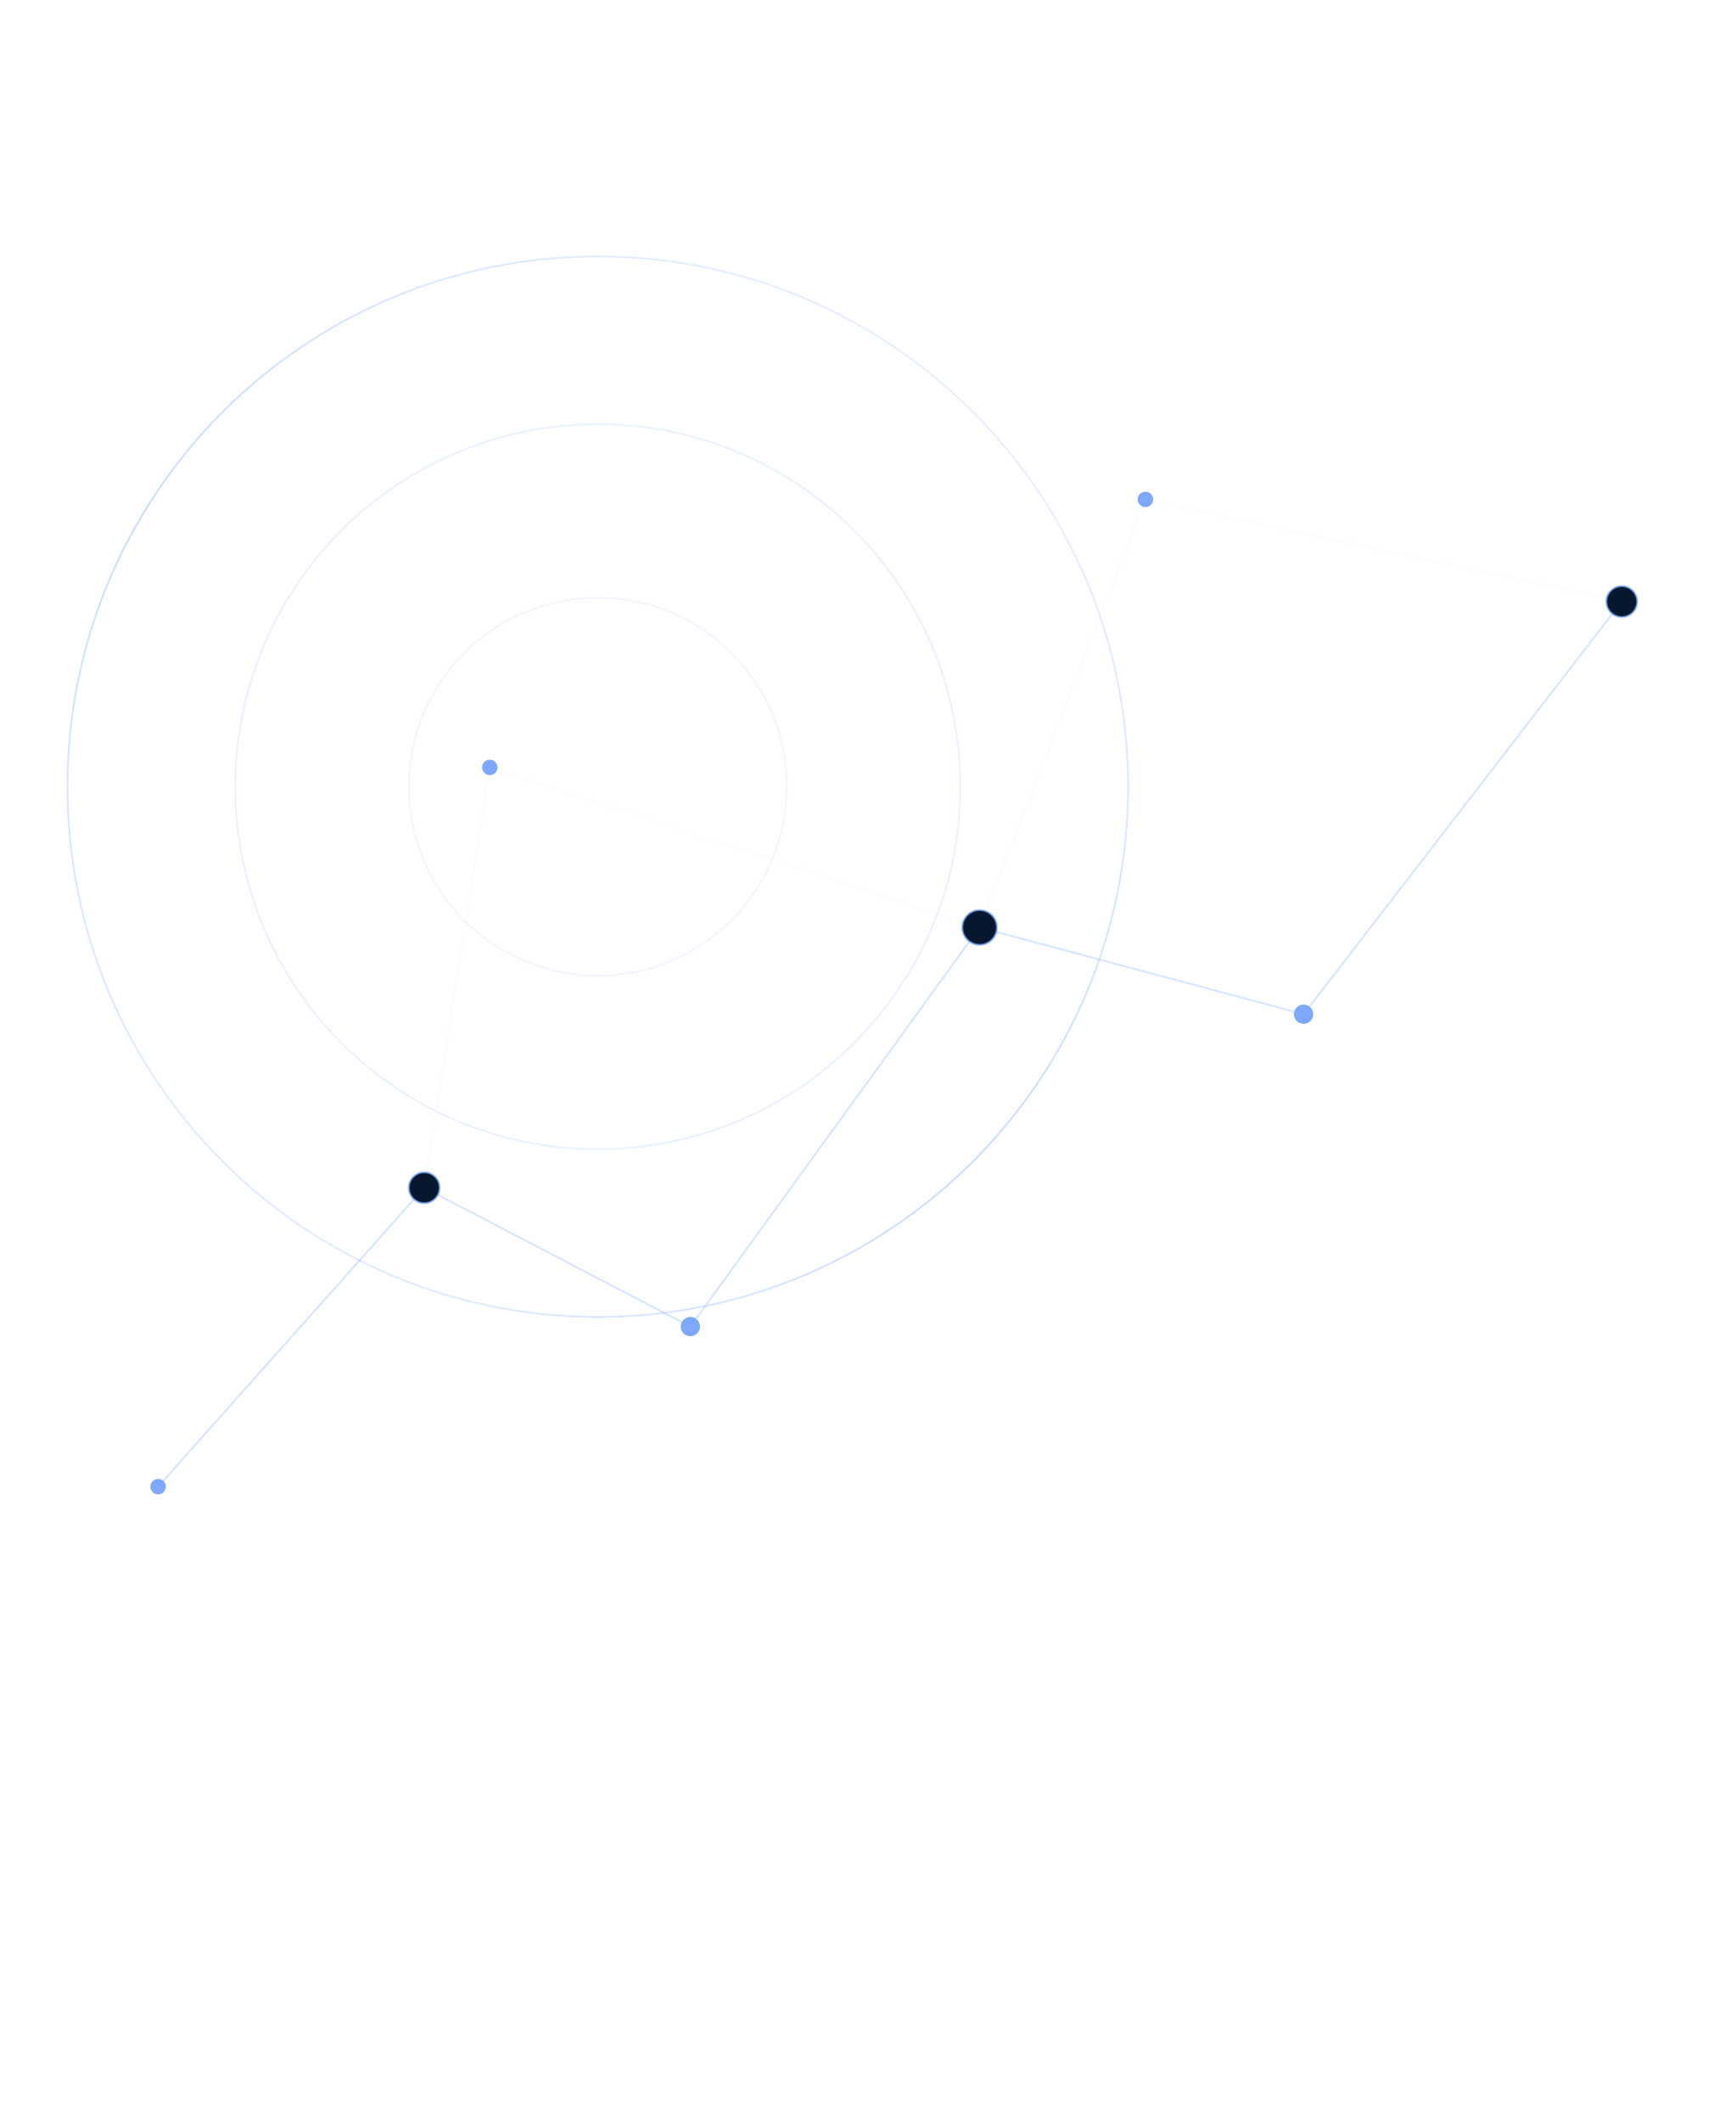
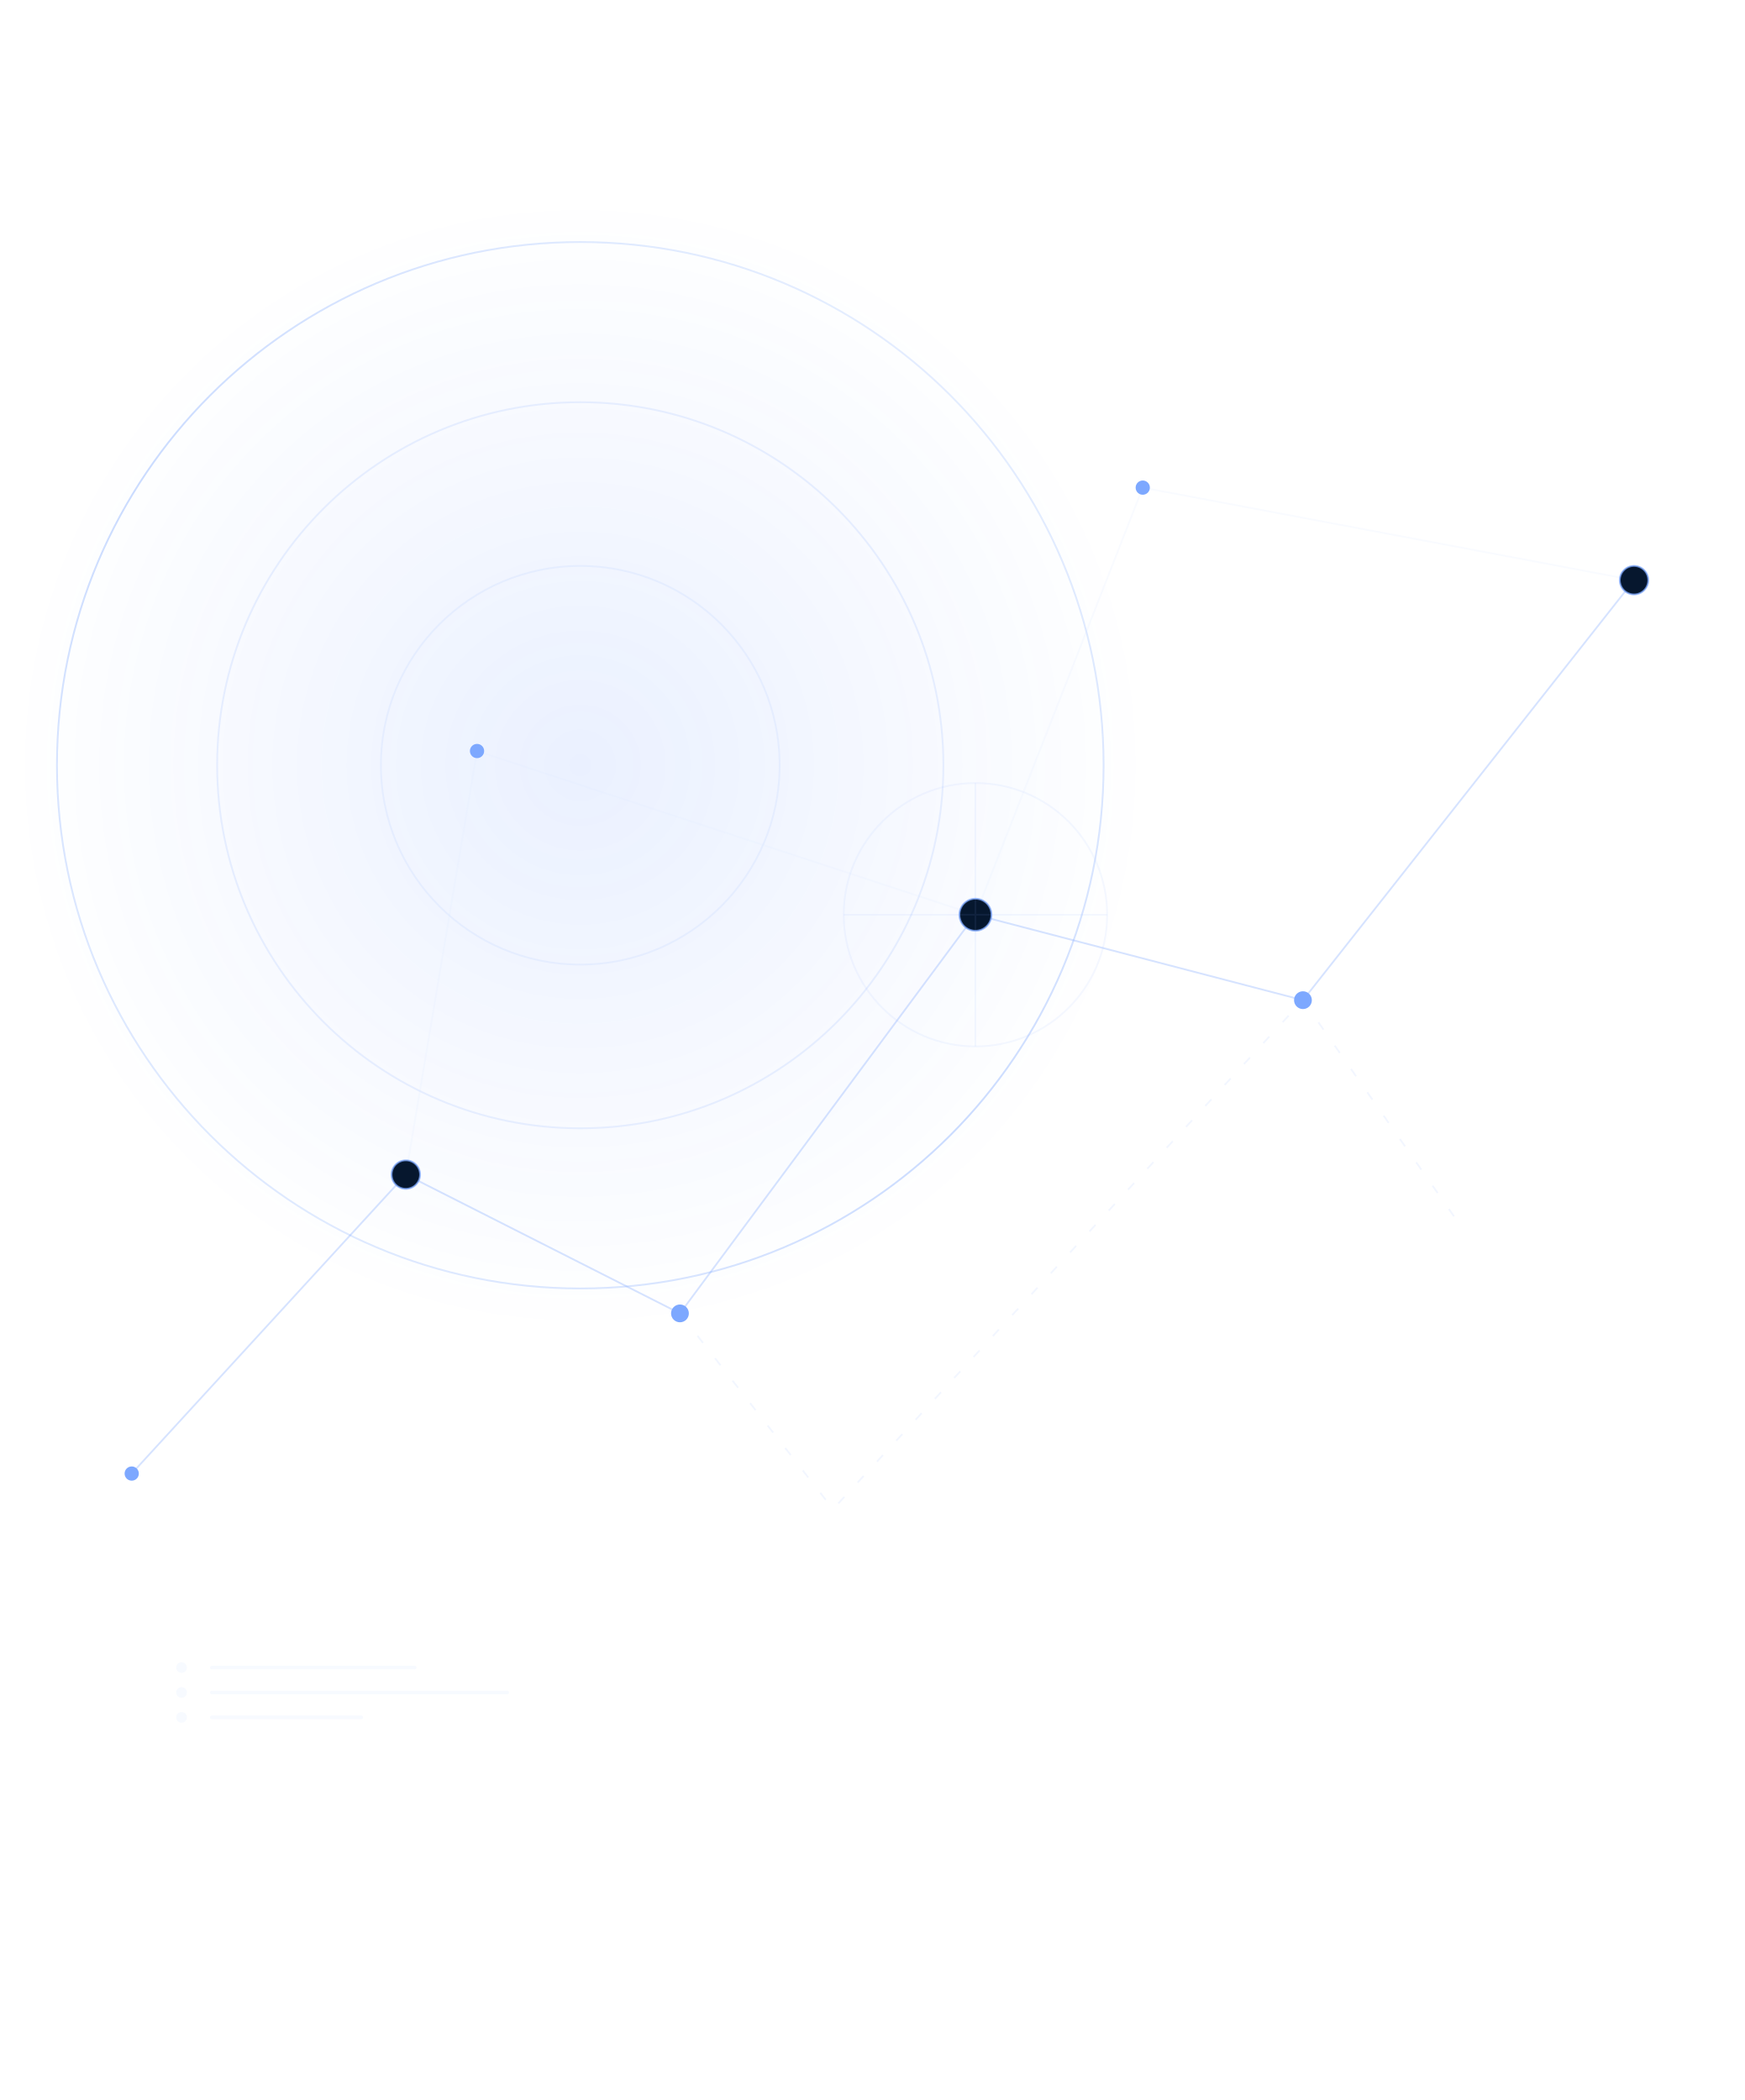
- <svg xmlns="http://www.w3.org/2000/svg" width="900" height="1100" viewBox="0 0 900 1100" fill="none">
+ <svg xmlns="http://www.w3.org/2000/svg" width="980" height="1180" viewBox="0 0 980 1180" fill="none">
  <defs>
-     <linearGradient id="orbit" x1="76" y1="1000" x2="795" y2="90" gradientUnits="userSpaceOnUse">
+     <linearGradient id="orbit" x1="80" y1="1090" x2="880" y2="90" gradientUnits="userSpaceOnUse">
      <stop stop-color="#7DA8FF" stop-opacity="0" />
-       <stop offset=".5" stop-color="#7DA8FF" stop-opacity=".38" />
+       <stop offset=".5" stop-color="#7DA8FF" stop-opacity=".4" />
      <stop offset="1" stop-color="#7DA8FF" stop-opacity="0" />
    </linearGradient>
+     <radialGradient id="halo" cx="0" cy="0" r="1" gradientTransform="translate(326 430) rotate(90) scale(320)" gradientUnits="userSpaceOnUse">
+       <stop stop-color="#145CFF" stop-opacity=".09" />
+       <stop offset="1" stop-color="#145CFF" stop-opacity="0" />
+     </radialGradient>
  </defs>
-   <circle cx="310" cy="408" r="275" stroke="url(#orbit)" />
-   <circle cx="310" cy="408" r="188" stroke="#7DA8FF" stroke-opacity=".15" />
-   <circle cx="310" cy="408" r="98" stroke="#7DA8FF" stroke-opacity=".1" />
-   <path d="M82 771L220 616L358 688L508 481L676 526L841 312" stroke="#7DA8FF" stroke-opacity=".3" />
-   <path d="M220 616L254 398L508 481L594 259L841 312" stroke="#DCE9FF" stroke-opacity=".16" />
-   <circle cx="82" cy="771" r="4" fill="#7DA8FF" />
-   <circle cx="220" cy="616" r="8" fill="#06172E" stroke="#7DA8FF" stroke-opacity=".7" />
-   <circle cx="254" cy="398" r="4" fill="#7DA8FF" />
-   <circle cx="358" cy="688" r="5" fill="#7DA8FF" />
-   <circle cx="508" cy="481" r="9" fill="#06172E" stroke="#7DA8FF" stroke-opacity=".7" />
-   <circle cx="594" cy="259" r="4" fill="#7DA8FF" />
-   <circle cx="676" cy="526" r="5" fill="#7DA8FF" />
-   <circle cx="841" cy="312" r="8" fill="#06172E" stroke="#7DA8FF" stroke-opacity=".7" />
+   <circle cx="326" cy="430" r="320" fill="url(#halo)" />
+   <circle cx="326" cy="430" r="294" stroke="url(#orbit)" />
+   <circle cx="326" cy="430" r="204" stroke="#7DA8FF" stroke-opacity=".16" />
+   <circle cx="326" cy="430" r="112" stroke="#7DA8FF" stroke-opacity=".1" />
+   <path d="M74 828L228 660L382 738L548 514L732 562L918 326" stroke="#7DA8FF" stroke-opacity=".32" />
+   <path d="M228 660L268 422L548 514L642 274L918 326" stroke="#DCE9FF" stroke-opacity=".17" />
+   <path d="M382 738L468 848L732 562L820 688" stroke="#7DA8FF" stroke-opacity=".105" stroke-dasharray="5 11" />
+   <circle cx="74" cy="828" r="4" fill="#7DA8FF" />
+   <circle cx="228" cy="660" r="8" fill="#06172E" stroke="#7DA8FF" stroke-opacity=".72" />
+   <circle cx="268" cy="422" r="4" fill="#7DA8FF" />
+   <circle cx="382" cy="738" r="5" fill="#7DA8FF" />
+   <circle cx="548" cy="514" r="9" fill="#06172E" stroke="#7DA8FF" stroke-opacity=".72" />
+   <circle cx="642" cy="274" r="4" fill="#7DA8FF" />
+   <circle cx="732" cy="562" r="5" fill="#7DA8FF" />
+   <circle cx="918" cy="326" r="8" fill="#06172E" stroke="#7DA8FF" stroke-opacity=".72" />
+   <g stroke="#7DA8FF" stroke-opacity=".08">
+     <path d="M548 440V588M474 514H622" />
+     <circle cx="548" cy="514" r="74" />
+   </g>
+   <g opacity=".24" fill="#DCE9FF">
+     <rect x="118" y="936" width="116" height="2" rx="1" />
+     <rect x="118" y="950" width="168" height="2" rx="1" />
+     <rect x="118" y="964" width="86" height="2" rx="1" />
+     <circle cx="102" cy="937" r="3" />
+     <circle cx="102" cy="951" r="3" />
+     <circle cx="102" cy="965" r="3" />
+   </g>
</svg>
